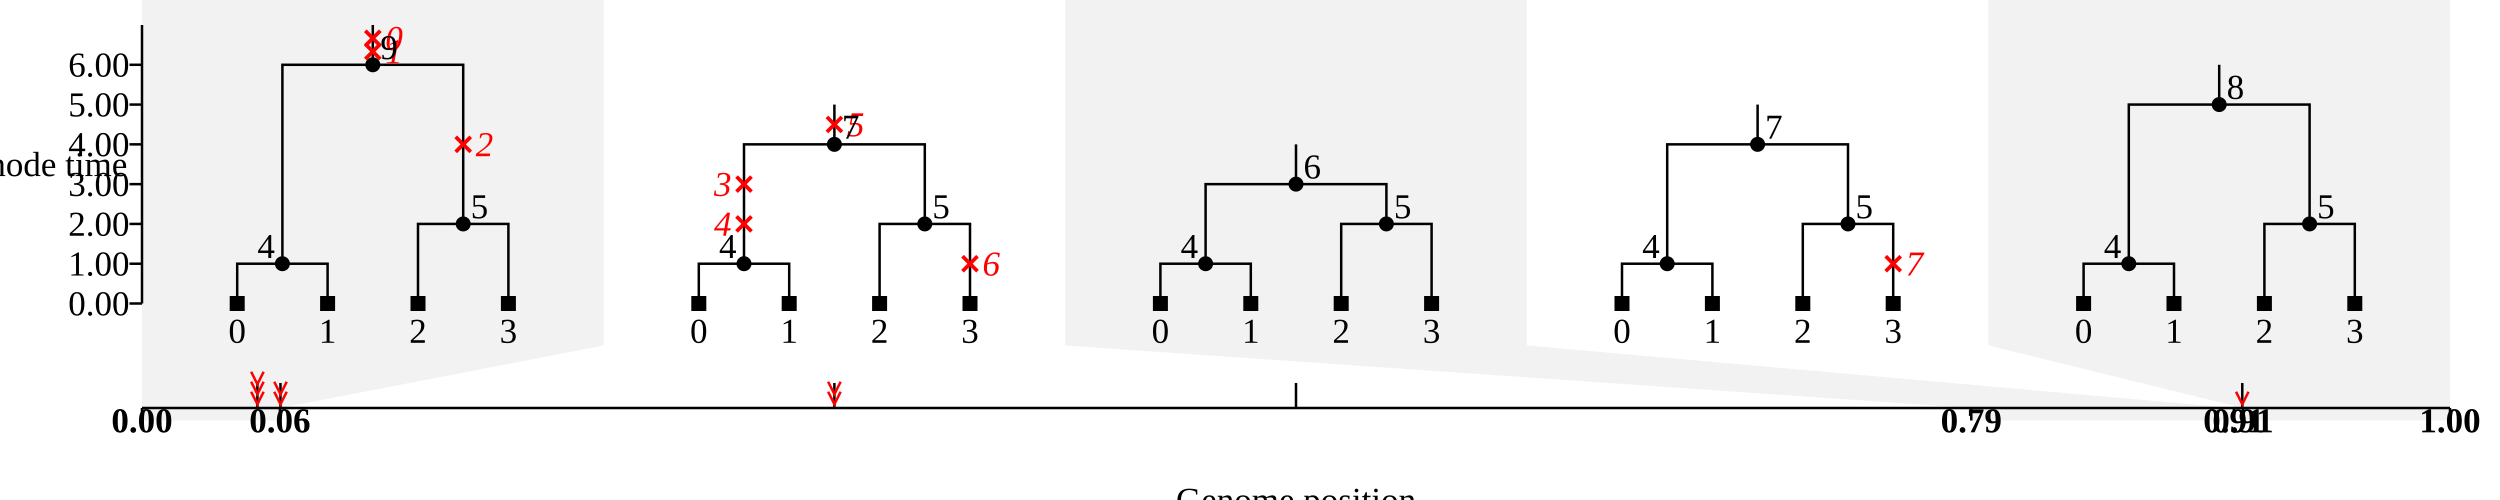
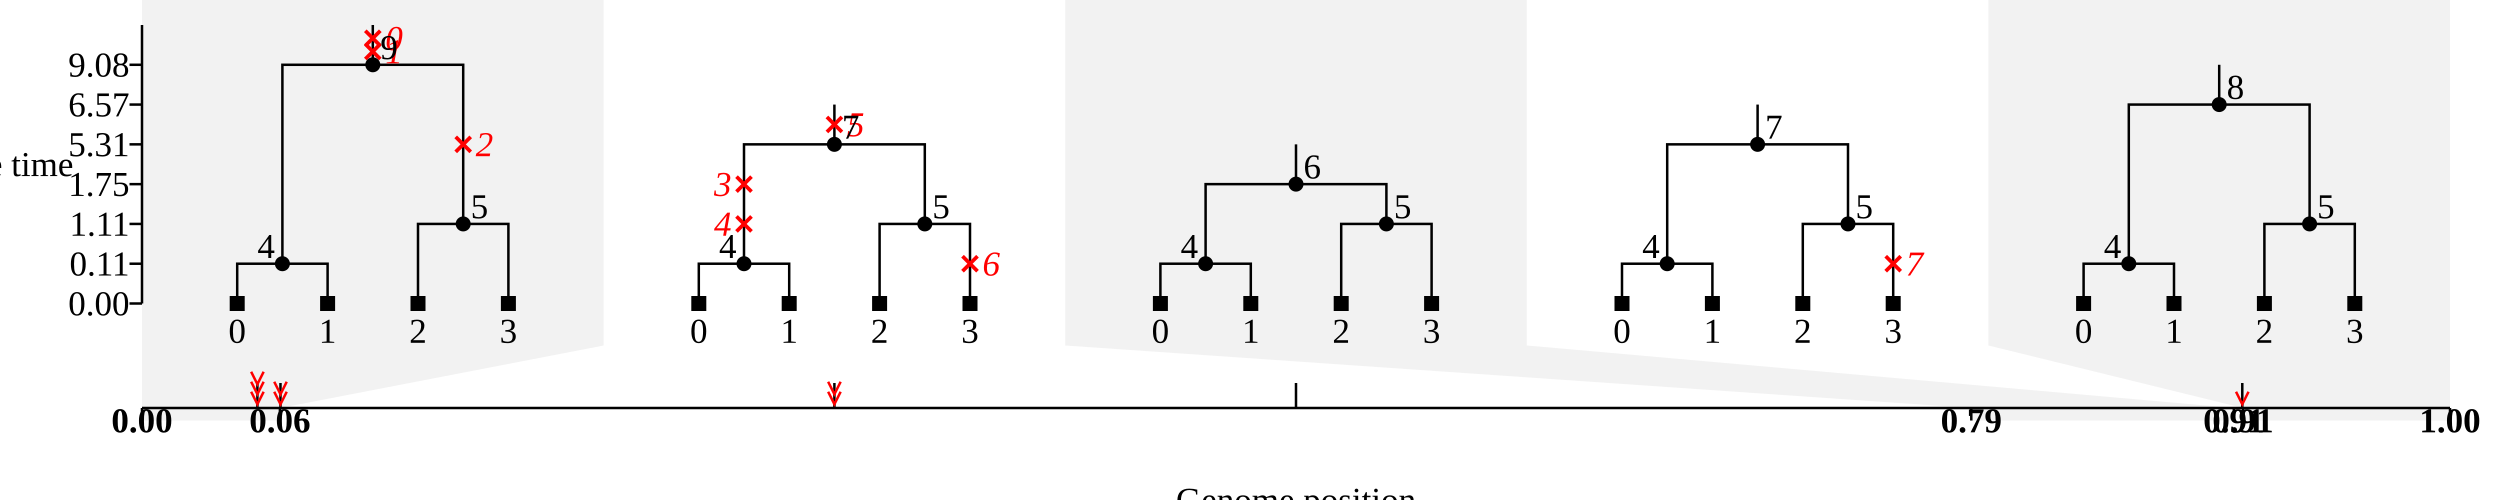
<svg xmlns="http://www.w3.org/2000/svg" baseProfile="full" height="200" version="1.1" width="1000">
  <defs>
    <style type="text/css">.background path {fill: #808080; fill-opacity:0}.background path:nth-child(odd) {fill-opacity:.1}.axes {font-size: 14px}.x-axis .tick .lab {font-weight: bold}.axes, .tree {font-size: 14px; text-anchor:middle}.y-axis line.grid {stroke: #FAFAFA}.y-axis &gt; .lab text {transform: translateX(0.8em) rotate(-90deg)}.x-axis .tick g {transform: translateY(0.9em)}.x-axis &gt; .lab text {transform: translateY(-0.8em)}.axes line, .edge {stroke:black; fill:none}.node &gt; .sym {fill: black; stroke: none}.site &gt; .sym {stroke: black}.mut text {fill: red; font-style: italic}.mut.extra text {fill: hotpink}.mut line {fill: none; stroke: none}.mut .sym {fill: none; stroke: red}.mut.extra .sym {stroke: hotpink}.node .mut .sym {stroke-width: 1.5px}.tree text, .tree-sequence text {dominant-baseline: central}.plotbox .lab.lft {text-anchor: end}.plotbox .lab.rgt {text-anchor: start}</style>
  </defs>
  <g class="tree-sequence">
    <g class="background">
      <path d="M56.8,0 l184.64,0 l0,138.2 l-129.477,25 l0,5 l-55.163,0 l0,-5 l0,-25 l0,-138.2z" />
      <path d="M241.44,0 l184.64,0 l0,138.2 l362.436,25 l0,5 l-676.552,0 l0,-5 l129.477,-25 l0,-138.2z" />
      <path d="M426.08,0 l184.64,0 l0,138.2 l282.817,25 l0,5 l-105.022,0 l0,-5 l-362.436,-25 l0,-138.2z" />
      <path d="M610.72,0 l184.64,0 l0,138.2 l101.824,25 l0,5 l-3.646,0 l0,-5 l-282.817,-25 l0,-138.2z" />
      <path d="M795.36,0 l184.64,0 l0,138.2 l0,25 l0,5 l-82.816,0 l0,-5 l-101.824,-25 l0,-138.2z" />
    </g>
    <g class="axes">
      <g class="x-axis">
        <g class="lab" transform="translate(518.4,200)">
          <text text-anchor="middle">Genome position</text>
        </g>
        <line x1="56.8" x2="980" y1="163.2" y2="163.2" />
        <g class="tick" transform="translate(56.8 163.2)">
          <line x1="0" x2="0" y1="0" y2="5" />
          <g class="lab" transform="translate(0,5)">
            <text>0.00</text>
          </g>
        </g>
        <g class="tick" transform="translate(111.963 163.2)">
          <line x1="0" x2="0" y1="0" y2="5" />
          <g class="lab" transform="translate(0,5)">
            <text>0.06</text>
          </g>
        </g>
        <g class="tick" transform="translate(788.516 163.2)">
          <line x1="0" x2="0" y1="0" y2="5" />
          <g class="lab" transform="translate(0,5)">
            <text>0.79</text>
          </g>
        </g>
        <g class="tick" transform="translate(893.537 163.2)">
          <line x1="0" x2="0" y1="0" y2="5" />
          <g class="lab" transform="translate(0,5)">
            <text>0.91</text>
          </g>
        </g>
        <g class="tick" transform="translate(897.184 163.2)">
          <line x1="0" x2="0" y1="0" y2="5" />
          <g class="lab" transform="translate(0,5)">
            <text>0.91</text>
          </g>
        </g>
        <g class="tick" transform="translate(980 163.2)">
          <line x1="0" x2="0" y1="0" y2="5" />
          <g class="lab" transform="translate(0,5)">
            <text>1.00</text>
          </g>
        </g>
        <g class="site s0" transform="translate(102.96 163.2)">
          <line class="sym" x1="0" x2="0" y1="0" y2="-10" />
          <g class="mut m2">
            <polyline class="sym" points="2.5,-6.5 0,-1.5 -2.5,-6.5" />
          </g>
          <g class="mut m1">
            <polyline class="sym" points="2.5,-10.5 0,-5.5 -2.5,-10.5" />
          </g>
          <g class="mut m0">
            <polyline class="sym" points="2.5,-14.5 0,-9.5 -2.5,-14.5" />
          </g>
        </g>
        <g class="site s1" transform="translate(112.192 163.2)">
          <line class="sym" x1="0" x2="0" y1="0" y2="-10" />
          <g class="mut m4">
            <polyline class="sym" points="2.5,-6.5 0,-1.5 -2.5,-6.5" />
          </g>
          <g class="mut m3">
            <polyline class="sym" points="2.5,-10.5 0,-5.5 -2.5,-10.5" />
          </g>
        </g>
        <g class="site s2" transform="translate(333.76 163.2)">
          <line class="sym" x1="0" x2="0" y1="0" y2="-10" />
          <g class="mut m6">
            <polyline class="sym" points="2.5,-6.5 0,-1.5 -2.5,-6.5" />
          </g>
          <g class="mut m5">
            <polyline class="sym" points="2.5,-10.5 0,-5.5 -2.5,-10.5" />
          </g>
        </g>
        <g class="site s3" transform="translate(518.4 163.2)">
          <line class="sym" x1="0" x2="0" y1="0" y2="-10" />
        </g>
        <g class="site s4" transform="translate(896.912 163.2)">
          <line class="sym" x1="0" x2="0" y1="0" y2="-10" />
          <g class="mut m7">
            <polyline class="sym" points="2.5,-6.5 0,-1.5 -2.5,-6.5" />
          </g>
        </g>
      </g>
      <g class="y-axis">
        <g class="lab" transform="translate(0,65.7)">
-           <text text-anchor="middle">Ranked node time</text>
+           <text text-anchor="middle">Node time</text>
        </g>
        <line x1="56.8" x2="56.8" y1="121.4" y2="10" />
        <g class="tick" transform="translate(56.8 121.4)">
          <line x1="0" x2="-5" y1="0" y2="0" />
          <g class="lab" transform="translate(-5,0)">
            <text text-anchor="end">0.00</text>
          </g>
        </g>
        <g class="tick" transform="translate(56.8 105.486)">
          <line x1="0" x2="-5" y1="0" y2="0" />
          <g class="lab" transform="translate(-5,0)">
-             <text text-anchor="end">1.00</text>
+             <text text-anchor="end">0.11</text>
          </g>
        </g>
        <g class="tick" transform="translate(56.8 89.5714)">
          <line x1="0" x2="-5" y1="0" y2="0" />
          <g class="lab" transform="translate(-5,0)">
-             <text text-anchor="end">2.00</text>
+             <text text-anchor="end">1.11</text>
          </g>
        </g>
        <g class="tick" transform="translate(56.8 73.6571)">
          <line x1="0" x2="-5" y1="0" y2="0" />
          <g class="lab" transform="translate(-5,0)">
-             <text text-anchor="end">3.00</text>
+             <text text-anchor="end">1.75</text>
          </g>
        </g>
        <g class="tick" transform="translate(56.8 57.7429)">
          <line x1="0" x2="-5" y1="0" y2="0" />
          <g class="lab" transform="translate(-5,0)">
-             <text text-anchor="end">4.00</text>
+             <text text-anchor="end">5.31</text>
          </g>
        </g>
        <g class="tick" transform="translate(56.8 41.8286)">
          <line x1="0" x2="-5" y1="0" y2="0" />
          <g class="lab" transform="translate(-5,0)">
-             <text text-anchor="end">5.00</text>
+             <text text-anchor="end">6.57</text>
          </g>
        </g>
        <g class="tick" transform="translate(56.8 25.9143)">
          <line x1="0" x2="-5" y1="0" y2="0" />
          <g class="lab" transform="translate(-5,0)">
-             <text text-anchor="end">6.00</text>
+             <text text-anchor="end">9.08</text>
          </g>
        </g>
      </g>
    </g>
    <g class="plotbox trees">
      <g class="tree t0" transform="translate(56.8 0)">
        <g class="plotbox">
          <g class="m0 m1 node n9 p0 root s0" transform="translate(92.32 25.9143)">
            <g class="a9 node n4 p0" transform="translate(-36.16 79.5714)">
              <g class="a4 leaf node n0 p0 sample" transform="translate(-18.08 15.9143)">
                <path class="edge" d="M 0 0 V -15.914 H 18.08" />
                <rect class="sym" height="6" width="6" x="-3" y="-3" />
                <text class="lab" transform="translate(0 11)">0</text>
              </g>
              <g class="a4 leaf node n1 p0 sample" transform="translate(18.08 15.9143)">
                <path class="edge" d="M 0 0 V -15.914 H -18.08" />
                <rect class="sym" height="6" width="6" x="-3" y="-3" />
                <text class="lab" transform="translate(0 11)">1</text>
              </g>
              <path class="edge" d="M 0 0 V -79.571 H 36.16" />
              <circle class="sym" cx="0" cy="0" r="3" />
              <text class="lab lft" transform="translate(-3 -7.0)">4</text>
            </g>
            <g class="a9 m2 node n5 p0 s0" transform="translate(36.16 63.6571)">
              <g class="a5 leaf node n2 p0 sample" transform="translate(-18.08 31.8286)">
                <path class="edge" d="M 0 0 V -31.829 H 18.08" />
                <rect class="sym" height="6" width="6" x="-3" y="-3" />
                <text class="lab" transform="translate(0 11)">2</text>
              </g>
              <g class="a5 leaf node n3 p0 sample" transform="translate(18.08 31.8286)">
                <path class="edge" d="M 0 0 V -31.829 H -18.08" />
                <rect class="sym" height="6" width="6" x="-3" y="-3" />
                <text class="lab" transform="translate(0 11)">3</text>
              </g>
              <path class="edge" d="M 0 0 V -63.657 H -36.16" />
              <g class="mut m2 s0 unknown_time" transform="translate(0 -31.8286)">
                <line x1="0" x2="0" y1="0" y2="31.829" />
                <path class="sym" d="M -3,-3 l 6,6 M -3,3 l 6,-6" />
                <text class="lab rgt" transform="translate(5 0)">2</text>
              </g>
              <circle class="sym" cx="0" cy="0" r="3" />
              <text class="lab rgt" transform="translate(3 -7.0)">5</text>
            </g>
            <path class="edge" d="M 0 0 V -15.914 H 0" />
            <g class="mut m0 s0 unknown_time" transform="translate(0 -10.6095)">
              <line x1="0" x2="0" y1="0" y2="10.61" />
              <path class="sym" d="M -3,-3 l 6,6 M -3,3 l 6,-6" />
              <text class="lab rgt" transform="translate(5 0)">0</text>
            </g>
            <g class="mut m1 s0 unknown_time" transform="translate(0 -5.30476)">
              <line x1="0" x2="0" y1="0" y2="5.305" />
              <path class="sym" d="M -3,-3 l 6,6 M -3,3 l 6,-6" />
              <text class="lab rgt" transform="translate(5 0)">1</text>
            </g>
            <circle class="sym" cx="0" cy="0" r="3" />
            <text class="lab rgt" transform="translate(3 -7.0)">9</text>
          </g>
        </g>
      </g>
      <g class="tree t1" transform="translate(241.44 0)">
        <g class="plotbox">
          <g class="m5 node n7 p0 root s2" transform="translate(92.32 57.7429)">
            <g class="a7 m3 m4 node n4 p0 s1" transform="translate(-36.16 47.7429)">
              <g class="a4 leaf node n0 p0 sample" transform="translate(-18.08 15.9143)">
                <path class="edge" d="M 0 0 V -15.914 H 18.08" />
                <rect class="sym" height="6" width="6" x="-3" y="-3" />
                <text class="lab" transform="translate(0 11)">0</text>
              </g>
              <g class="a4 leaf node n1 p0 sample" transform="translate(18.08 15.9143)">
                <path class="edge" d="M 0 0 V -15.914 H -18.08" />
                <rect class="sym" height="6" width="6" x="-3" y="-3" />
                <text class="lab" transform="translate(0 11)">1</text>
              </g>
              <path class="edge" d="M 0 0 V -47.743 H 36.16" />
              <g class="mut m3 s1 unknown_time" transform="translate(0 -31.8286)">
                <line x1="0" x2="0" y1="0" y2="31.829" />
                <path class="sym" d="M -3,-3 l 6,6 M -3,3 l 6,-6" />
                <text class="lab lft" transform="translate(-5 0)">3</text>
              </g>
              <g class="mut m4 s1 unknown_time" transform="translate(0 -15.9143)">
                <line x1="0" x2="0" y1="0" y2="15.914" />
                <path class="sym" d="M -3,-3 l 6,6 M -3,3 l 6,-6" />
                <text class="lab lft" transform="translate(-5 0)">4</text>
              </g>
              <circle class="sym" cx="0" cy="0" r="3" />
              <text class="lab lft" transform="translate(-3 -7.0)">4</text>
            </g>
            <g class="a7 node n5 p0" transform="translate(36.16 31.8286)">
              <g class="a5 leaf node n2 p0 sample" transform="translate(-18.08 31.8286)">
                <path class="edge" d="M 0 0 V -31.829 H 18.08" />
                <rect class="sym" height="6" width="6" x="-3" y="-3" />
                <text class="lab" transform="translate(0 11)">2</text>
              </g>
              <g class="a5 leaf m6 node n3 p0 s2 sample" transform="translate(18.08 31.8286)">
                <path class="edge" d="M 0 0 V -31.829 H -18.08" />
                <g class="mut m6 s2 unknown_time" transform="translate(0 -15.9143)">
                  <line x1="0" x2="0" y1="0" y2="15.914" />
                  <path class="sym" d="M -3,-3 l 6,6 M -3,3 l 6,-6" />
                  <text class="lab rgt" transform="translate(5 0)">6</text>
                </g>
                <rect class="sym" height="6" width="6" x="-3" y="-3" />
                <text class="lab" transform="translate(0 11)">3</text>
              </g>
              <path class="edge" d="M 0 0 V -31.829 H -36.16" />
              <circle class="sym" cx="0" cy="0" r="3" />
              <text class="lab rgt" transform="translate(3 -7.0)">5</text>
            </g>
            <path class="edge" d="M 0 0 V -15.914 H 0" />
            <g class="mut m5 s2 unknown_time" transform="translate(0 -7.95714)">
              <line x1="0" x2="0" y1="0" y2="7.957" />
              <path class="sym" d="M -3,-3 l 6,6 M -3,3 l 6,-6" />
              <text class="lab rgt" transform="translate(5 0)">5</text>
            </g>
            <circle class="sym" cx="0" cy="0" r="3" />
            <text class="lab rgt" transform="translate(3 -7.0)">7</text>
          </g>
        </g>
      </g>
      <g class="tree t2" transform="translate(426.08 0)">
        <g class="plotbox">
          <g class="node n6 p0 root" transform="translate(92.32 73.6571)">
            <g class="a6 node n4 p0" transform="translate(-36.16 31.8286)">
              <g class="a4 leaf node n0 p0 sample" transform="translate(-18.08 15.9143)">
                <path class="edge" d="M 0 0 V -15.914 H 18.08" />
                <rect class="sym" height="6" width="6" x="-3" y="-3" />
                <text class="lab" transform="translate(0 11)">0</text>
              </g>
              <g class="a4 leaf node n1 p0 sample" transform="translate(18.08 15.9143)">
                <path class="edge" d="M 0 0 V -15.914 H -18.08" />
                <rect class="sym" height="6" width="6" x="-3" y="-3" />
                <text class="lab" transform="translate(0 11)">1</text>
              </g>
              <path class="edge" d="M 0 0 V -31.829 H 36.16" />
              <circle class="sym" cx="0" cy="0" r="3" />
              <text class="lab lft" transform="translate(-3 -7.0)">4</text>
            </g>
            <g class="a6 node n5 p0" transform="translate(36.16 15.9143)">
              <g class="a5 leaf node n2 p0 sample" transform="translate(-18.08 31.8286)">
                <path class="edge" d="M 0 0 V -31.829 H 18.08" />
                <rect class="sym" height="6" width="6" x="-3" y="-3" />
                <text class="lab" transform="translate(0 11)">2</text>
              </g>
              <g class="a5 leaf node n3 p0 sample" transform="translate(18.08 31.8286)">
                <path class="edge" d="M 0 0 V -31.829 H -18.08" />
                <rect class="sym" height="6" width="6" x="-3" y="-3" />
                <text class="lab" transform="translate(0 11)">3</text>
              </g>
              <path class="edge" d="M 0 0 V -15.914 H -36.16" />
              <circle class="sym" cx="0" cy="0" r="3" />
              <text class="lab rgt" transform="translate(3 -7.0)">5</text>
            </g>
            <path class="edge" d="M 0 0 V -15.914 H 0" />
            <circle class="sym" cx="0" cy="0" r="3" />
            <text class="lab rgt" transform="translate(3 -7.0)">6</text>
          </g>
        </g>
      </g>
      <g class="tree t3" transform="translate(610.72 0)">
        <g class="plotbox">
          <g class="node n7 p0 root" transform="translate(92.32 57.7429)">
            <g class="a7 node n4 p0" transform="translate(-36.16 47.7429)">
              <g class="a4 leaf node n0 p0 sample" transform="translate(-18.08 15.9143)">
                <path class="edge" d="M 0 0 V -15.914 H 18.08" />
                <rect class="sym" height="6" width="6" x="-3" y="-3" />
                <text class="lab" transform="translate(0 11)">0</text>
              </g>
              <g class="a4 leaf node n1 p0 sample" transform="translate(18.08 15.9143)">
                <path class="edge" d="M 0 0 V -15.914 H -18.08" />
                <rect class="sym" height="6" width="6" x="-3" y="-3" />
                <text class="lab" transform="translate(0 11)">1</text>
              </g>
              <path class="edge" d="M 0 0 V -47.743 H 36.16" />
              <circle class="sym" cx="0" cy="0" r="3" />
              <text class="lab lft" transform="translate(-3 -7.0)">4</text>
            </g>
            <g class="a7 node n5 p0" transform="translate(36.16 31.8286)">
              <g class="a5 leaf node n2 p0 sample" transform="translate(-18.08 31.8286)">
                <path class="edge" d="M 0 0 V -31.829 H 18.08" />
                <rect class="sym" height="6" width="6" x="-3" y="-3" />
                <text class="lab" transform="translate(0 11)">2</text>
              </g>
              <g class="a5 leaf m7 node n3 p0 s4 sample" transform="translate(18.08 31.8286)">
                <path class="edge" d="M 0 0 V -31.829 H -18.08" />
                <g class="mut m7 s4 unknown_time" transform="translate(0 -15.9143)">
                  <line x1="0" x2="0" y1="0" y2="15.914" />
                  <path class="sym" d="M -3,-3 l 6,6 M -3,3 l 6,-6" />
                  <text class="lab rgt" transform="translate(5 0)">7</text>
                </g>
                <rect class="sym" height="6" width="6" x="-3" y="-3" />
                <text class="lab" transform="translate(0 11)">3</text>
              </g>
              <path class="edge" d="M 0 0 V -31.829 H -36.16" />
              <circle class="sym" cx="0" cy="0" r="3" />
              <text class="lab rgt" transform="translate(3 -7.0)">5</text>
            </g>
            <path class="edge" d="M 0 0 V -15.914 H 0" />
            <circle class="sym" cx="0" cy="0" r="3" />
            <text class="lab rgt" transform="translate(3 -7.0)">7</text>
          </g>
        </g>
      </g>
      <g class="tree t4" transform="translate(795.36 0)">
        <g class="plotbox">
          <g class="node n8 p0 root" transform="translate(92.32 41.8286)">
            <g class="a8 node n4 p0" transform="translate(-36.16 63.6571)">
              <g class="a4 leaf node n0 p0 sample" transform="translate(-18.08 15.9143)">
                <path class="edge" d="M 0 0 V -15.914 H 18.08" />
                <rect class="sym" height="6" width="6" x="-3" y="-3" />
                <text class="lab" transform="translate(0 11)">0</text>
              </g>
              <g class="a4 leaf node n1 p0 sample" transform="translate(18.08 15.9143)">
                <path class="edge" d="M 0 0 V -15.914 H -18.08" />
                <rect class="sym" height="6" width="6" x="-3" y="-3" />
                <text class="lab" transform="translate(0 11)">1</text>
              </g>
              <path class="edge" d="M 0 0 V -63.657 H 36.16" />
              <circle class="sym" cx="0" cy="0" r="3" />
              <text class="lab lft" transform="translate(-3 -7.0)">4</text>
            </g>
            <g class="a8 node n5 p0" transform="translate(36.16 47.7429)">
              <g class="a5 leaf node n2 p0 sample" transform="translate(-18.08 31.8286)">
                <path class="edge" d="M 0 0 V -31.829 H 18.08" />
                <rect class="sym" height="6" width="6" x="-3" y="-3" />
                <text class="lab" transform="translate(0 11)">2</text>
              </g>
              <g class="a5 leaf node n3 p0 sample" transform="translate(18.08 31.8286)">
                <path class="edge" d="M 0 0 V -31.829 H -18.08" />
                <rect class="sym" height="6" width="6" x="-3" y="-3" />
                <text class="lab" transform="translate(0 11)">3</text>
              </g>
              <path class="edge" d="M 0 0 V -47.743 H -36.16" />
              <circle class="sym" cx="0" cy="0" r="3" />
              <text class="lab rgt" transform="translate(3 -7.0)">5</text>
            </g>
            <path class="edge" d="M 0 0 V -15.914 H 0" />
            <circle class="sym" cx="0" cy="0" r="3" />
            <text class="lab rgt" transform="translate(3 -7.0)">8</text>
          </g>
        </g>
      </g>
    </g>
  </g>
</svg>
